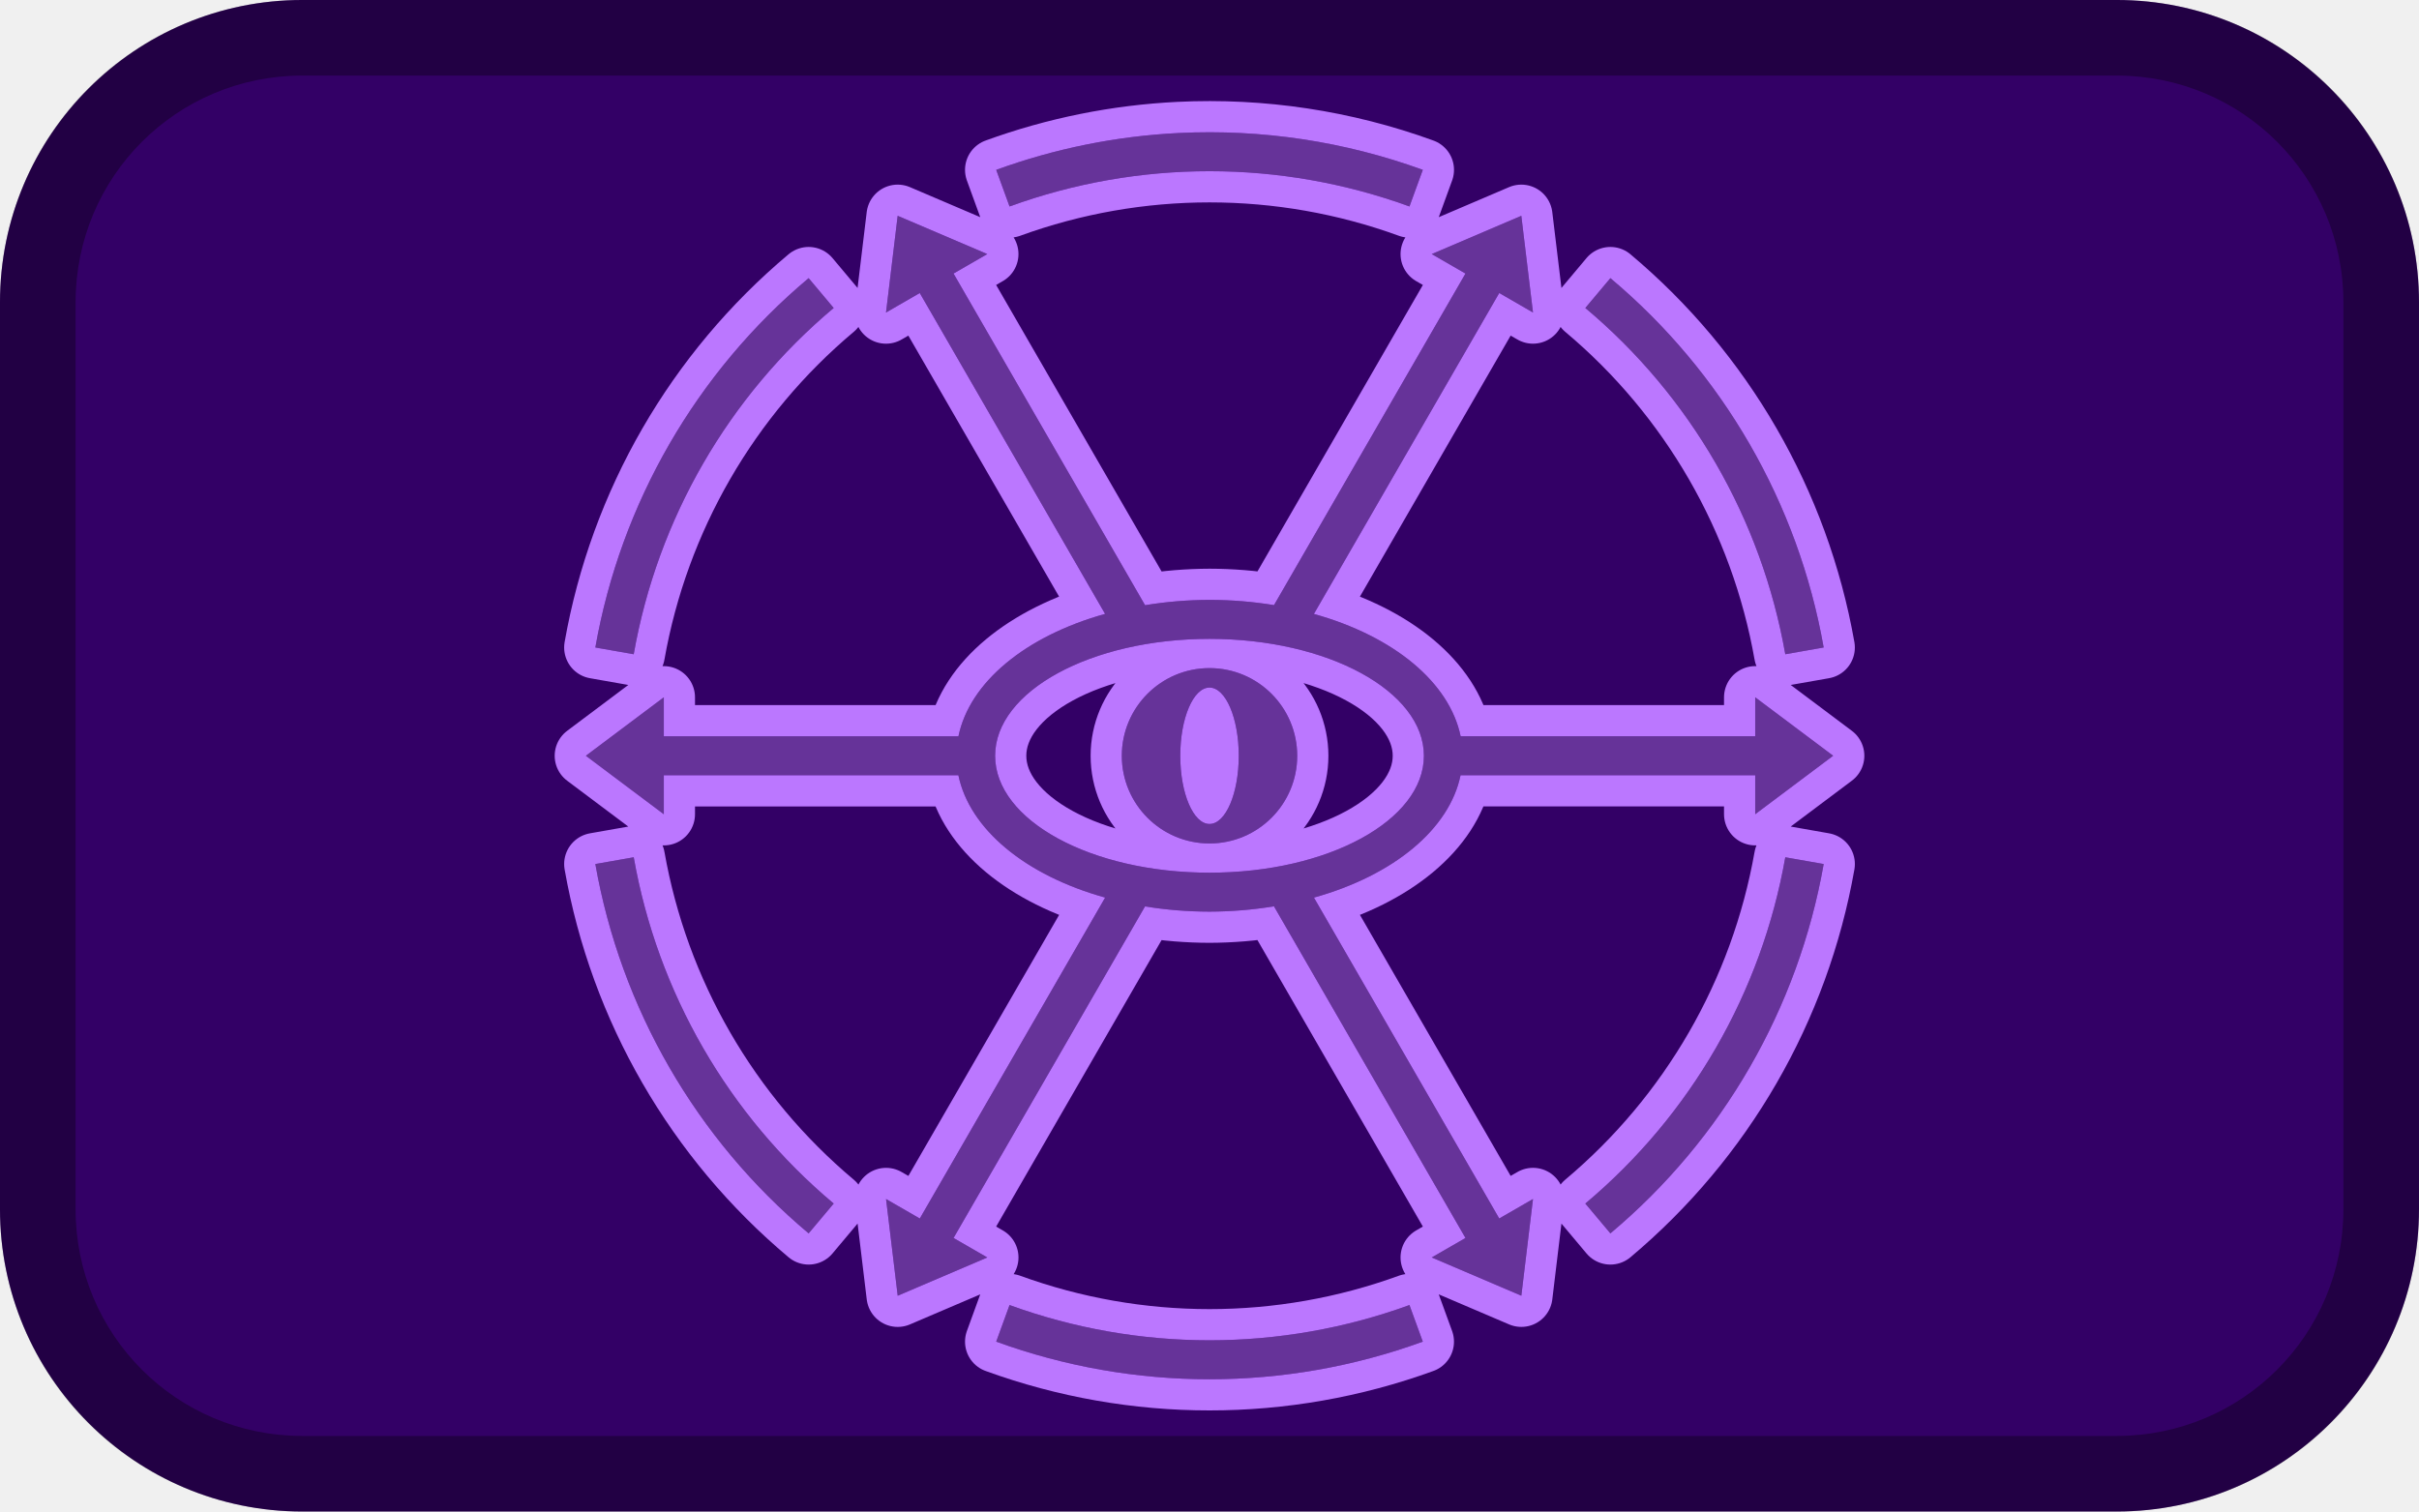
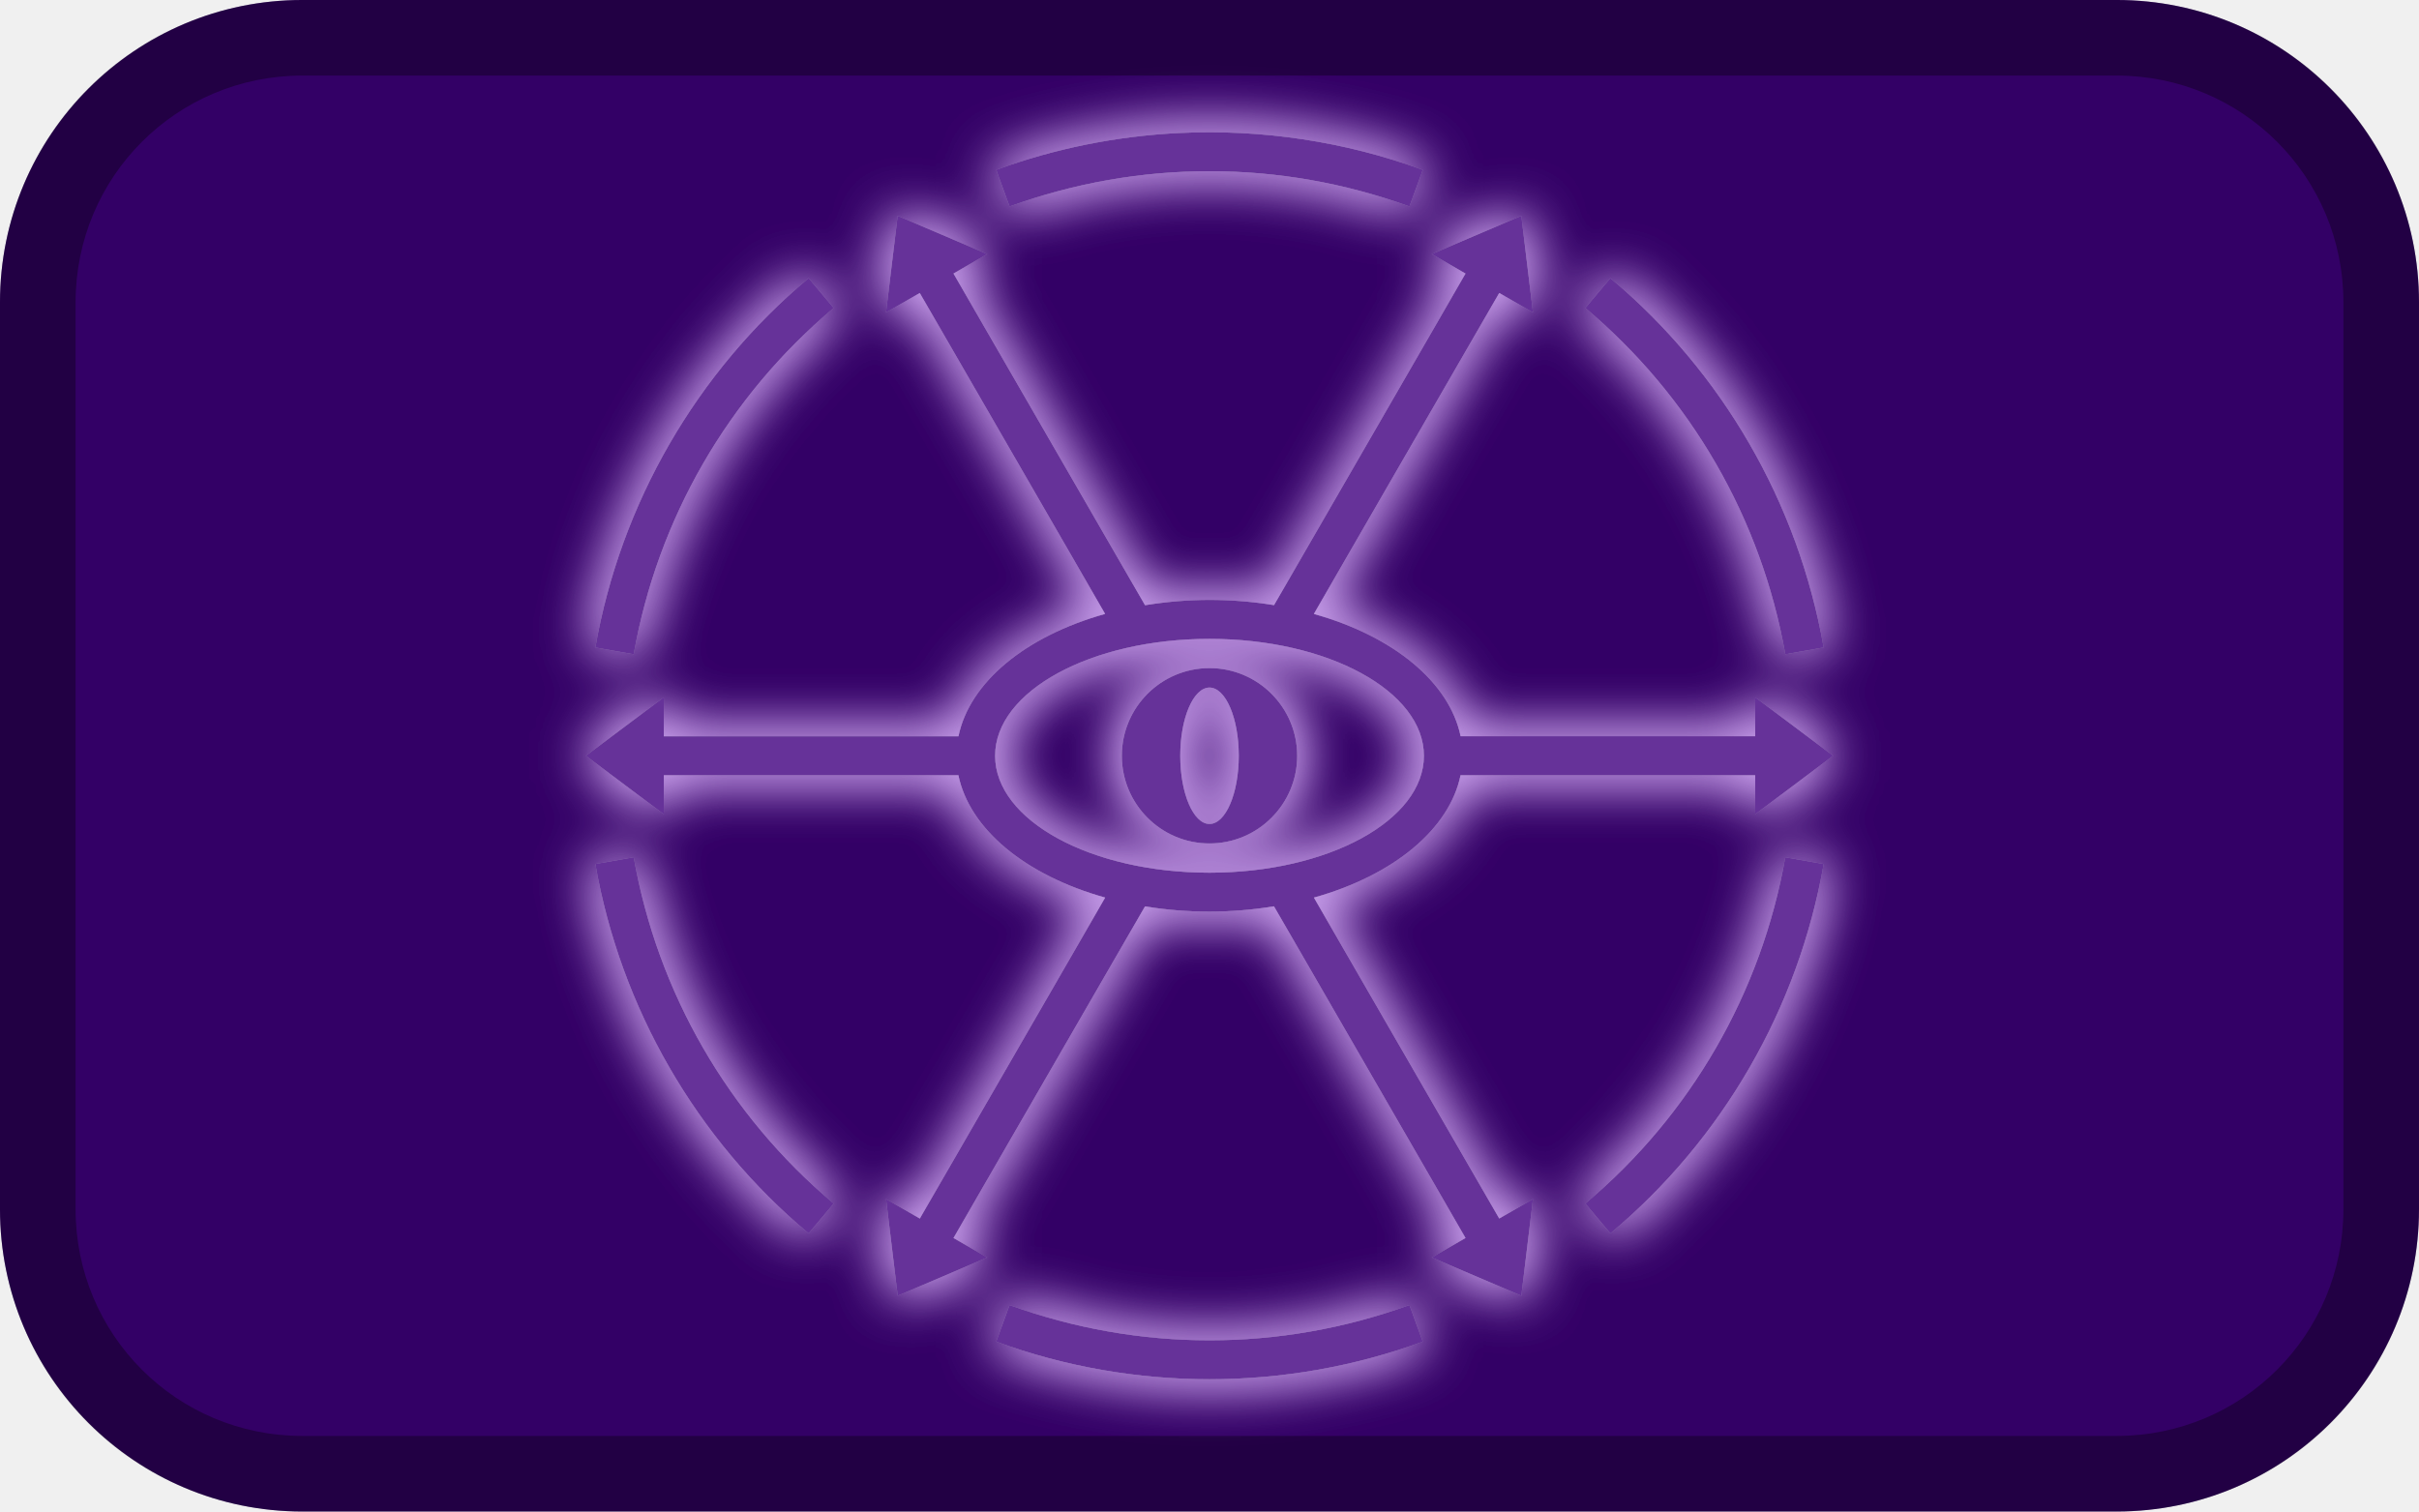
<svg xmlns="http://www.w3.org/2000/svg" width="256px" height="160px" viewBox="0 0 128 80" version="1.1">
  <defs>
    <clipPath id="clipPath5447">
      <rect style="fill:#ffffff;fill-opacity:1;fill-rule:nonzero;stroke:none;stroke-width:0.292;stroke-linecap:round;stroke-linejoin:round;stroke-miterlimit:4;stroke-dasharray:none;stroke-dashoffset:0;stroke-opacity:1;paint-order:normal" id="rect5449" width="128" height="80" x="152.513" y="194.699" rx="16" ry="16" />
    </clipPath>
+     <filter id="colorShadow">
+       <feGaussianBlur in="SourceAlpha" stdDeviation="1.5" />
+       <feColorMatrix values="0 0 0 0 0.733 0 0 0 0 0.467 0 0 0 0 1 0 0 0 0.867 0" result="underlay" />
+       <feMerge>
+         <feMergeNode in="underlay" />
+         <feMergeNode in="underlay" />
+         <feMergeNode in="SourceGraphic" />
+       </feMerge>
+     </filter>
  </defs>
  <g id="layer1" transform="translate(0,-217)">
    <g id="g5445" transform="translate(-152.5134,22.3006)" clip-path="url(#clipPath5447)">
      <rect id="rect964" y="194.699" x="152.513" height="80" width="128" style="fill:#330066;fill-opacity:1;stroke-width:0.237" />
-       <path style="fill:#8844cc;fill-opacity:1;fill-rule:nonzero;stroke:#bb77ff;stroke-width:3.3;stroke-linecap:round;stroke-linejoin:round;stroke-miterlimit:4;stroke-dasharray:none;stroke-dashoffset:0;stroke-opacity:1;paint-order:markers stroke fill" d="m 214.895,201.739 a 33,33 0 0 0 -9.668,1.95 l 0.706,1.938 a 30.937,30.937 0 0 1 21.162,0 l 0.706,-1.938 a 33,33 0 0 0 -12.905,-1.95 z m 18.118,4.382 -4.741,2.026 1.786,1.031 -10.131,17.548 a 13.406,8.25 0 0 0 -3.413,-0.277 13.406,8.25 0 0 0 -3.41,0.282 l -10.135,-17.554 1.786,-1.031 -4.742,-2.025 -0.617,5.119 1.786,-1.031 9.806,16.982 a 13.406,8.25 0 0 0 -7.759,6.477 h -15.59 v -2.062 l -4.125,3.094 4.125,3.094 v -2.062 h 15.587 a 13.406,8.25 0 0 0 7.765,6.474 l -9.807,16.985 -1.786,-1.031 0.617,5.119 4.741,-2.026 -1.786,-1.031 10.132,-17.549 a 13.406,8.25 0 0 0 3.412,0.277 13.406,8.25 0 0 0 3.41,-0.282 l 10.134,17.554 -1.786,1.031 4.742,2.025 0.617,-5.119 -1.786,1.031 -9.805,-16.983 a 13.406,8.25 0 0 0 7.758,-6.476 h 15.591 v 2.062 l 4.125,-3.094 -4.125,-3.094 v 2.062 h -15.587 a 13.406,8.25 0 0 0 -7.764,-6.474 l 9.807,-16.985 1.786,1.031 z m -37.711,3.299 a 33,33 0 0 0 -11.287,19.549 l 2.031,0.358 a 30.937,30.937 0 0 1 10.581,-18.327 z m 42.424,0 -1.326,1.58 a 30.937,30.937 0 0 1 10.581,18.327 l 2.031,-0.358 a 33,33 0 0 0 -11.287,-19.549 z m -21.212,19.093 c 6.265,5e-5 11.344,2.77 11.344,6.188 1.5e-4,3.417 -5.078,6.187 -11.344,6.187 -6.265,1.1e-4 -11.344,-2.77 -11.344,-6.187 -1.5e-4,-3.417 5.079,-6.188 11.344,-6.188 z m 0,1.547 c -2.563,-2.8e-4 -4.641,2.077 -4.641,4.641 0,2.563 2.078,4.64 4.641,4.64 2.563,-1e-5 4.641,-2.077 4.641,-4.64 0,-2.563 -2.078,-4.641 -4.641,-4.641 z m 0,1.031 c 0.854,5.4e-4 1.547,1.616 1.547,3.609 1e-5,1.993 -0.692,3.609 -1.547,3.609 -0.854,2.1e-4 -1.547,-1.616 -1.547,-3.609 -1e-5,-1.994 0.693,-3.61 1.547,-3.609 z m -30.468,8.981 -2.031,0.358 a 33,33 0 0 0 11.287,19.549 l 1.326,-1.58 a 30.937,30.937 0 0 1 -10.581,-18.327 z m 60.935,0 a 30.937,30.937 0 0 1 -10.581,18.327 l 1.326,1.58 a 33,33 0 0 0 11.287,-19.549 z m -41.048,23.699 -0.706,1.938 a 33,33 0 0 0 22.573,0 l -0.706,-1.938 a 30.937,30.937 0 0 1 -21.162,0 z" id="path4661-0" />
-       <path style="fill:#663399;fill-opacity:1;fill-rule:nonzero;stroke:none;stroke-width:1.031;stroke-linecap:round;stroke-linejoin:round;stroke-miterlimit:4;stroke-dasharray:none;stroke-dashoffset:0;stroke-opacity:1;paint-order:markers stroke fill" d="m 214.895,201.739 a 33,33 0 0 0 -9.668,1.95 l 0.706,1.938 a 30.937,30.937 0 0 1 21.162,0 l 0.706,-1.938 a 33,33 0 0 0 -12.905,-1.95 z m 18.118,4.382 -4.741,2.026 1.786,1.031 -10.131,17.548 a 13.406,8.25 0 0 0 -3.413,-0.277 13.406,8.25 0 0 0 -3.41,0.282 l -10.135,-17.554 1.786,-1.031 -4.742,-2.025 -0.617,5.119 1.786,-1.031 9.806,16.982 a 13.406,8.25 0 0 0 -7.759,6.477 h -15.59 v -2.062 l -4.125,3.094 4.125,3.094 v -2.062 h 15.587 a 13.406,8.25 0 0 0 7.765,6.474 l -9.807,16.985 -1.786,-1.031 0.617,5.119 4.741,-2.026 -1.786,-1.031 10.132,-17.549 a 13.406,8.25 0 0 0 3.412,0.277 13.406,8.25 0 0 0 3.41,-0.282 l 10.134,17.554 -1.786,1.031 4.742,2.025 0.617,-5.119 -1.786,1.031 -9.805,-16.983 a 13.406,8.25 0 0 0 7.758,-6.476 h 15.591 v 2.062 l 4.125,-3.094 -4.125,-3.094 v 2.062 h -15.587 a 13.406,8.25 0 0 0 -7.764,-6.474 l 9.807,-16.985 1.786,1.031 z m -37.711,3.299 a 33,33 0 0 0 -11.287,19.549 l 2.031,0.358 a 30.937,30.937 0 0 1 10.581,-18.327 z m 42.424,0 -1.326,1.58 a 30.937,30.937 0 0 1 10.581,18.327 l 2.031,-0.358 a 33,33 0 0 0 -11.287,-19.549 z m -21.212,19.093 c 6.265,5e-5 11.344,2.77 11.344,6.188 1.5e-4,3.417 -5.078,6.187 -11.344,6.187 -6.265,1e-4 -11.344,-2.77 -11.344,-6.187 -1.5e-4,-3.417 5.079,-6.188 11.344,-6.188 z m 0,1.547 c -2.563,-2.8e-4 -4.641,2.077 -4.641,4.641 0,2.563 2.078,4.64 4.641,4.64 2.563,-1e-5 4.641,-2.077 4.641,-4.64 0,-2.563 -2.078,-4.641 -4.641,-4.641 z m 0,1.031 c 0.854,5.4e-4 1.547,1.616 1.547,3.609 1e-5,1.993 -0.692,3.609 -1.547,3.609 -0.854,2.1e-4 -1.547,-1.616 -1.547,-3.609 -1e-5,-1.994 0.693,-3.61 1.547,-3.609 z m -30.468,8.981 -2.031,0.358 a 33,33 0 0 0 11.287,19.549 l 1.326,-1.58 a 30.937,30.937 0 0 1 -10.581,-18.327 z m 60.935,0 a 30.937,30.937 0 0 1 -10.581,18.327 l 1.326,1.58 a 33,33 0 0 0 11.287,-19.549 z m -41.048,23.699 -0.706,1.938 a 33,33 0 0 0 22.573,0 l -0.706,-1.938 a 30.937,30.937 0 0 1 -21.162,0 z" id="path4661" />
+       <path style="fill:#663399;fill-opacity:1;fill-rule:nonzero;stroke:none;stroke-width:1.031;stroke-linecap:round;stroke-linejoin:round;stroke-miterlimit:4;stroke-dasharray:none;stroke-dashoffset:0;stroke-opacity:1;paint-order:markers stroke fill" d="m 214.895,201.739 a 33,33 0 0 0 -9.668,1.95 l 0.706,1.938 a 30.937,30.937 0 0 1 21.162,0 l 0.706,-1.938 a 33,33 0 0 0 -12.905,-1.95 z m 18.118,4.382 -4.741,2.026 1.786,1.031 -10.131,17.548 a 13.406,8.25 0 0 0 -3.413,-0.277 13.406,8.25 0 0 0 -3.41,0.282 l -10.135,-17.554 1.786,-1.031 -4.742,-2.025 -0.617,5.119 1.786,-1.031 9.806,16.982 a 13.406,8.25 0 0 0 -7.759,6.477 h -15.59 v -2.062 l -4.125,3.094 4.125,3.094 v -2.062 h 15.587 a 13.406,8.25 0 0 0 7.765,6.474 l -9.807,16.985 -1.786,-1.031 0.617,5.119 4.741,-2.026 -1.786,-1.031 10.132,-17.549 a 13.406,8.25 0 0 0 3.412,0.277 13.406,8.25 0 0 0 3.41,-0.282 l 10.134,17.554 -1.786,1.031 4.742,2.025 0.617,-5.119 -1.786,1.031 -9.805,-16.983 a 13.406,8.25 0 0 0 7.758,-6.476 h 15.591 v 2.062 l 4.125,-3.094 -4.125,-3.094 v 2.062 h -15.587 a 13.406,8.25 0 0 0 -7.764,-6.474 l 9.807,-16.985 1.786,1.031 z m -37.711,3.299 a 33,33 0 0 0 -11.287,19.549 l 2.031,0.358 a 30.937,30.937 0 0 1 10.581,-18.327 z m 42.424,0 -1.326,1.58 a 30.937,30.937 0 0 1 10.581,18.327 l 2.031,-0.358 a 33,33 0 0 0 -11.287,-19.549 z m -21.212,19.093 c 6.265,5e-5 11.344,2.77 11.344,6.188 1.5e-4,3.417 -5.078,6.187 -11.344,6.187 -6.265,1e-4 -11.344,-2.77 -11.344,-6.187 -1.5e-4,-3.417 5.079,-6.188 11.344,-6.188 z m 0,1.547 c -2.563,-2.8e-4 -4.641,2.077 -4.641,4.641 0,2.563 2.078,4.64 4.641,4.64 2.563,-1e-5 4.641,-2.077 4.641,-4.64 0,-2.563 -2.078,-4.641 -4.641,-4.641 z m 0,1.031 c 0.854,5.4e-4 1.547,1.616 1.547,3.609 1e-5,1.993 -0.692,3.609 -1.547,3.609 -0.854,2.1e-4 -1.547,-1.616 -1.547,-3.609 -1e-5,-1.994 0.693,-3.61 1.547,-3.609 z m -30.468,8.981 -2.031,0.358 a 33,33 0 0 0 11.287,19.549 l 1.326,-1.58 a 30.937,30.937 0 0 1 -10.581,-18.327 z m 60.935,0 a 30.937,30.937 0 0 1 -10.581,18.327 l 1.326,1.58 a 33,33 0 0 0 11.287,-19.549 z m -41.048,23.699 -0.706,1.938 a 33,33 0 0 0 22.573,0 l -0.706,-1.938 a 30.937,30.937 0 0 1 -21.162,0 z" id="path4661" filter="url(#colorShadow)" />
    </g>
    <path style="fill:#000000;fill-opacity:0.333;fill-rule:nonzero;stroke:none;stroke-width:1.75;stroke-linecap:round;stroke-linejoin:round;stroke-miterlimit:4;stroke-dasharray:none;stroke-dashoffset:0;stroke-opacity:1;paint-order:normal" d="m 16,217 c -8.864,0 -16,7.136 -16,16 v 48 C 3.1439632e-5,289.864 7.136,297 16,297 h 96 c 8.864,0 16,-7.136 16,-16 v -48 c 0,-8.864 -7.136,-16 -16,-16 z m 0,4 h 96 c 6.648,0 12,5.352 12,12 v 48 c 0,6.648 -5.352,12 -12,12 H 16 c -6.648,0 -12,-5.352 -12,-12 v -48 c 0,-6.648 5.352,-12 12,-12 z" id="rect815-8" />
  </g>
</svg>
